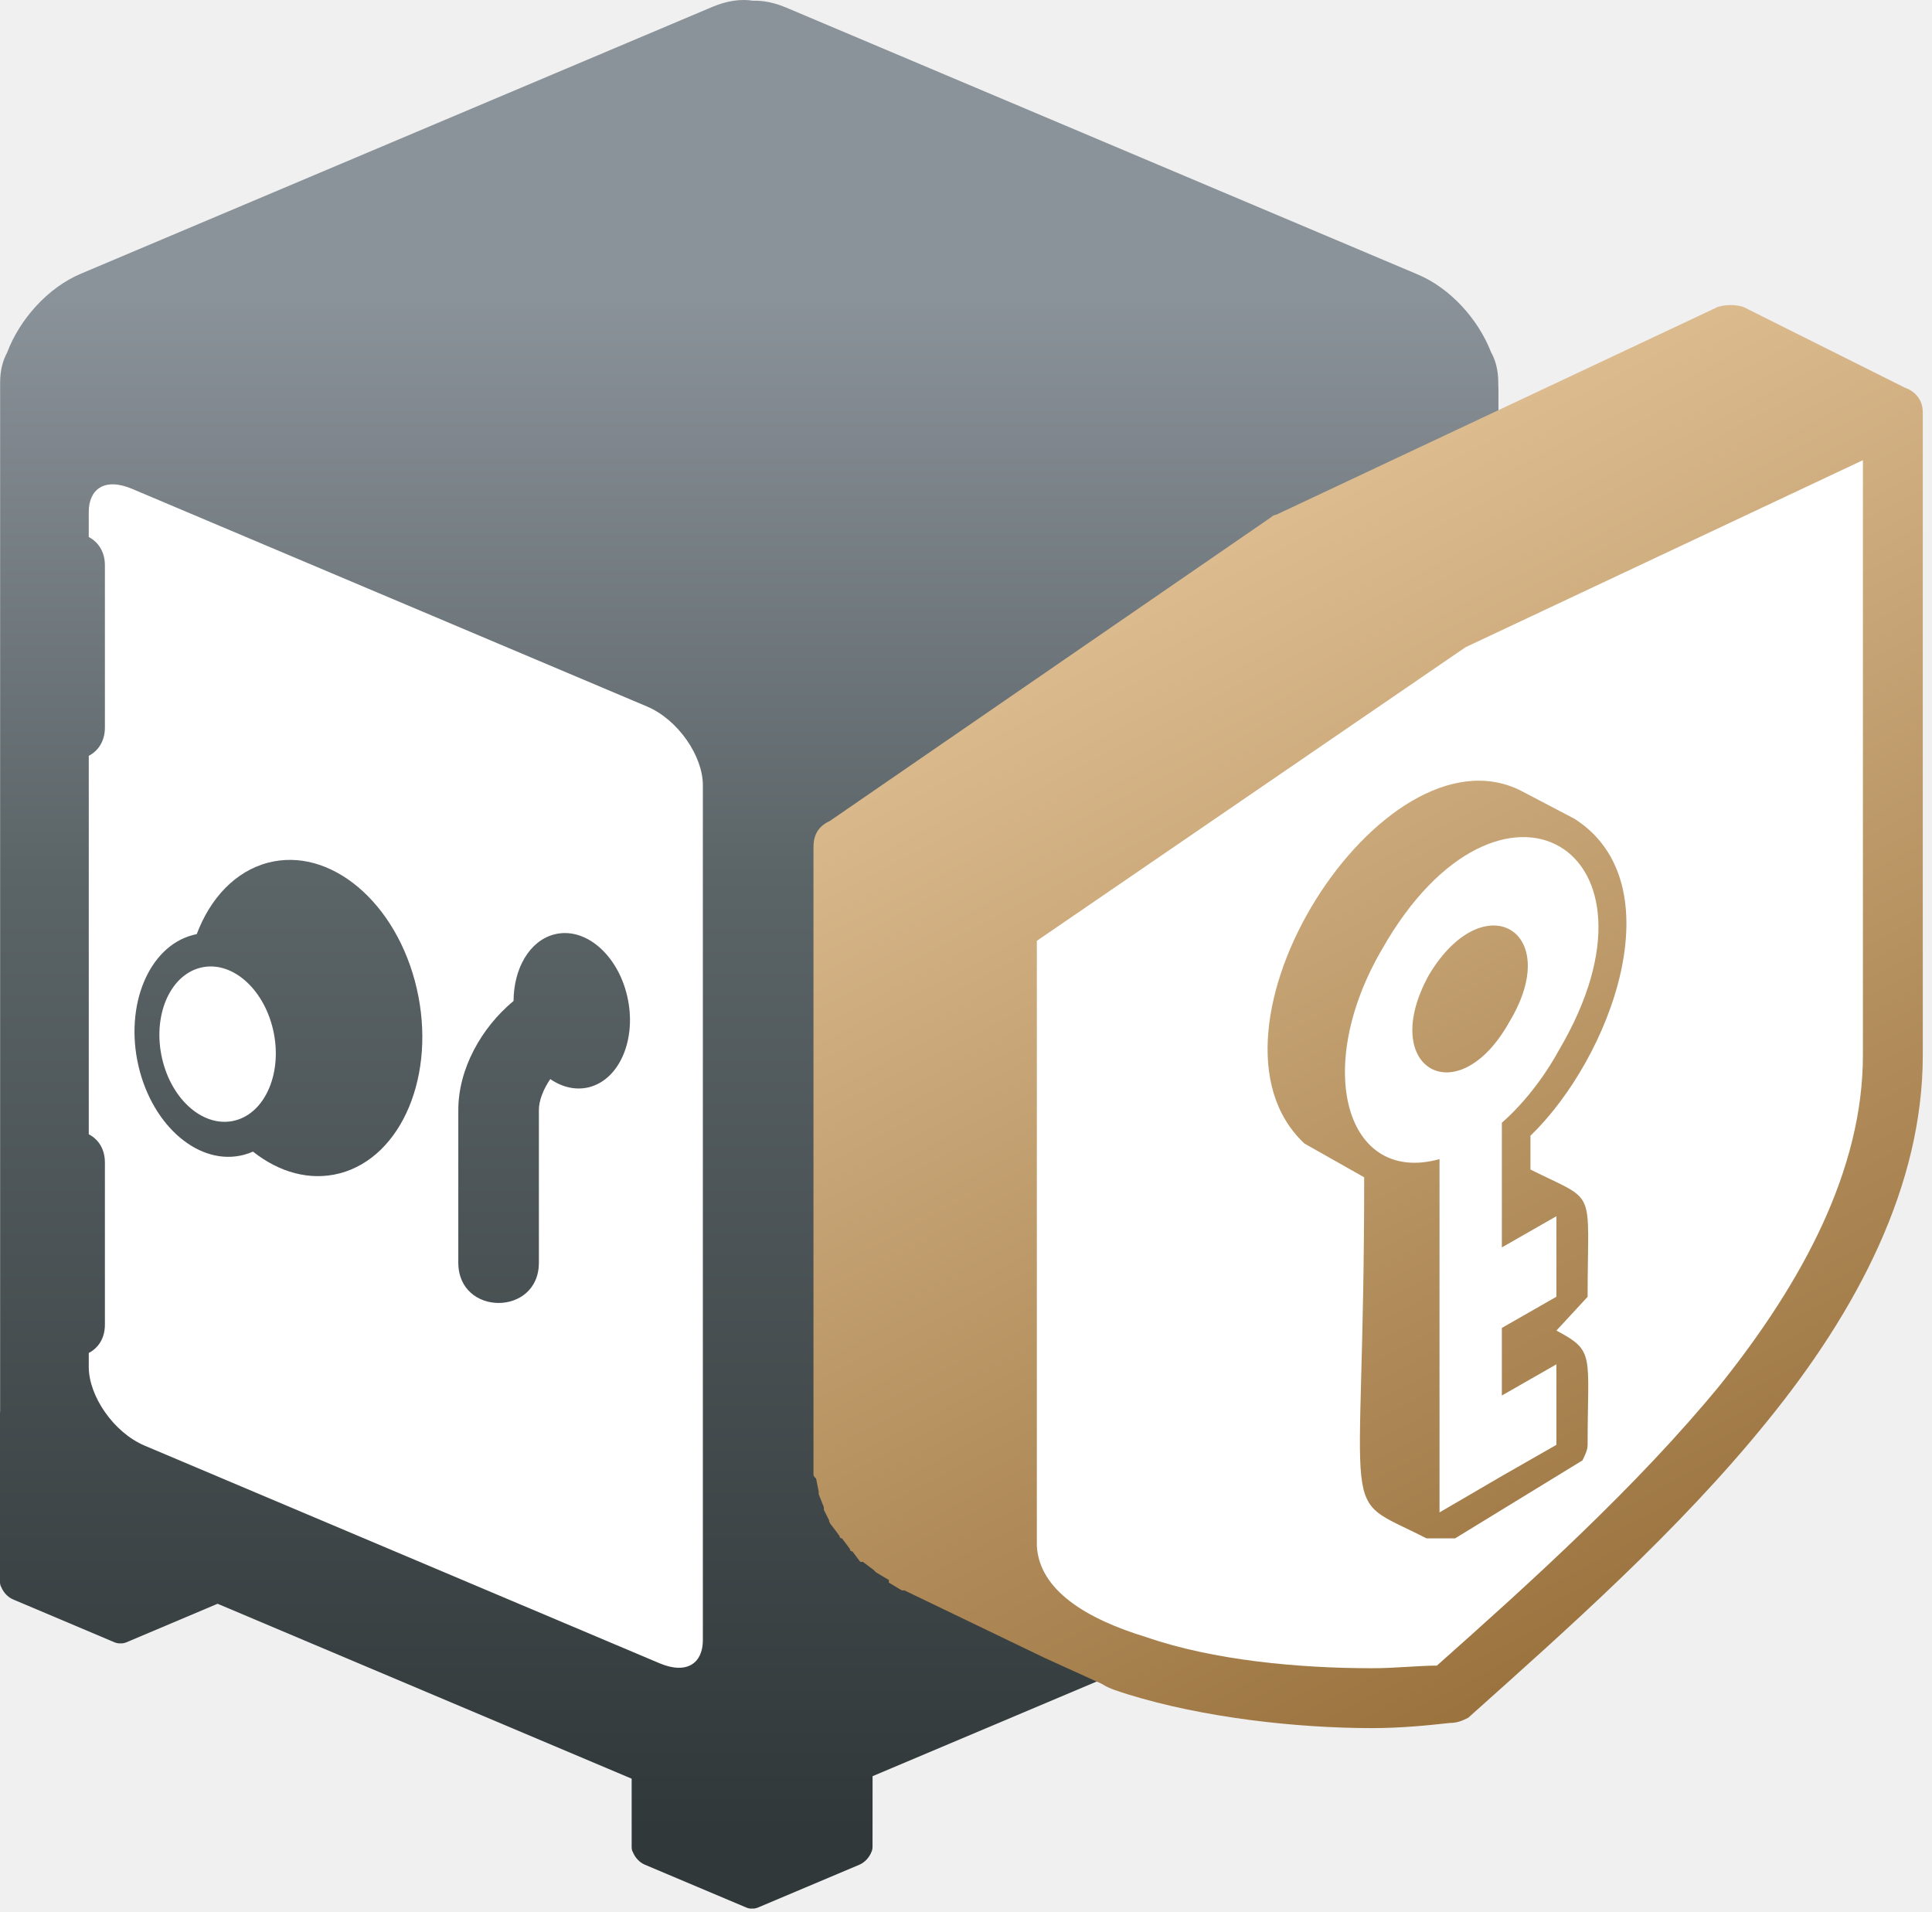
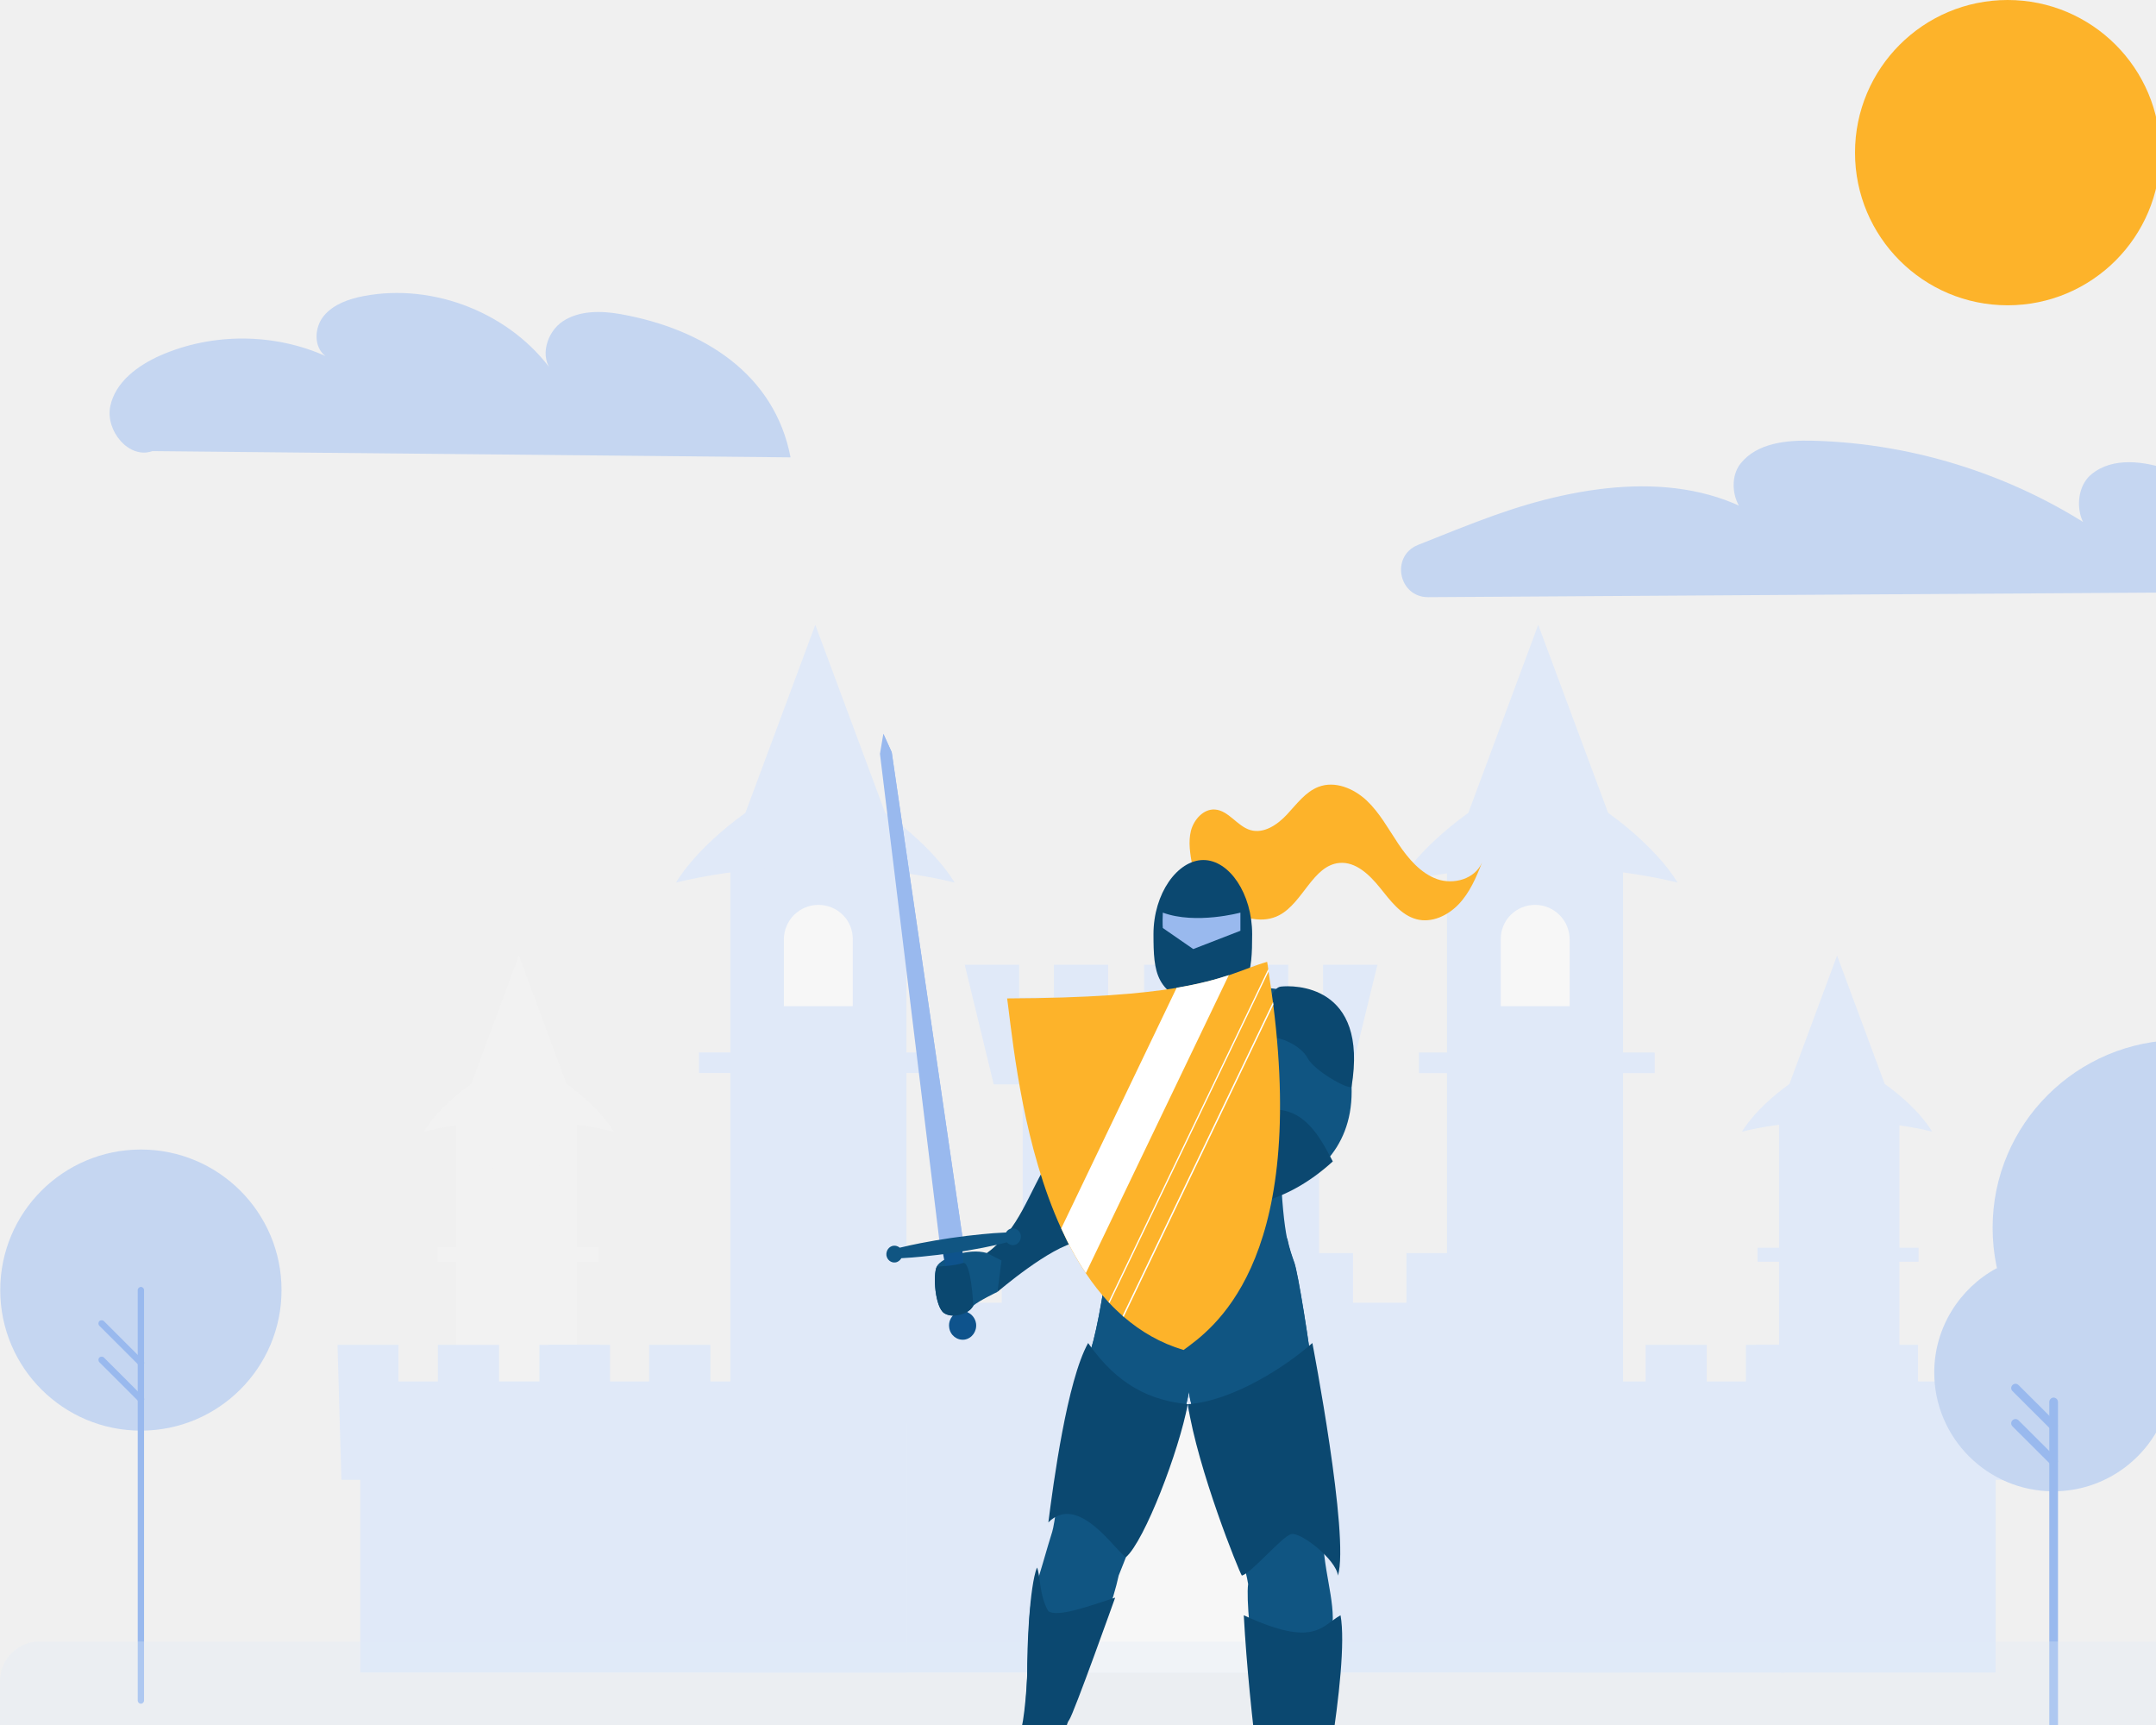
- <svg xmlns="http://www.w3.org/2000/svg" width="95px" height="94px" viewBox="0 0 95 94" version="1.1">
-   <defs>
-     <linearGradient x1="41.864%" y1="14.662%" x2="41.864%" y2="96.717%" id="linearGradient-1">
-       <stop stop-color="#8B939A" offset="0%" />
-       <stop stop-color="#5B6467" offset="37.955%" />
-       <stop stop-color="#31383A" offset="100%" />
-     </linearGradient>
-     <linearGradient x1="39.209%" y1="10.304%" x2="80.387%" y2="111.868%" id="linearGradient-2">
-       <stop stop-color="#E0C094" offset="0%" />
-       <stop stop-color="#8B622C" offset="100%" />
-     </linearGradient>
-   </defs>
-   <g id="Delete-Account" stroke="none" stroke-width="1" fill="none" fill-rule="evenodd">
-     <g id="Settings-Confirm-Password" transform="translate(-291, -168)">
-       <g id="password" transform="translate(291, 168)">
-         <g id="safe">
-           <polygon id="Path-3" fill="#FFFFFF" points="4.364 19.217 40.026 35.096 36.842 86.977 2.418 73.067 2.418 20.802" />
-           <path d="M4.365,26.405 C4.819,26.645 5.158,27.11 5.158,27.801 L5.158,35.771 C5.158,36.46 4.818,36.925 4.365,37.164 L4.365,55.77 C4.819,56.009 5.158,56.472 5.158,57.163 L5.158,65.131 C5.158,65.823 4.818,66.287 4.365,66.525 L4.365,67.213 C4.365,68.644 5.588,70.435 7.111,71.081 L32.431,81.782 C33.805,82.359 34.561,81.748 34.561,80.646 L34.561,38.605 C34.561,37.172 33.339,35.381 31.814,34.738 L6.495,24.037 C5.121,23.457 4.364,24.071 4.364,25.173 L4.364,26.405 L4.365,26.405 Z M10.699,78.856 L6.216,80.751 C6.11,80.794 6.009,80.81 5.923,80.803 C5.835,80.811 5.736,80.794 5.63,80.751 L0.639,78.641 C0.385,78.535 0.167,78.295 0.064,78.038 C0.022,77.971 0,77.886 0,77.787 L0,69.496 L0.006,69.373 L0.006,18.813 C0.006,18.24 0.128,17.747 0.346,17.347 C0.963,15.699 2.353,14.144 3.97,13.461 L35.025,0.34 C35.755,0.032 36.437,-0.06 37.024,0.036 C37.523,0.02 38.079,0.127 38.663,0.375 L69.716,13.496 C71.311,14.169 72.684,15.689 73.315,17.311 C73.545,17.717 73.673,18.222 73.673,18.813 L73.673,18.908 L73.681,19.134 L73.681,69.463 L73.684,77.816 C73.684,77.956 73.664,78.034 73.63,78.097 C73.53,78.361 73.308,78.613 73.048,78.723 L68.053,80.832 C67.947,80.877 67.851,80.894 67.761,80.885 C67.674,80.894 67.575,80.877 67.47,80.832 L62.886,78.896 L42.906,87.334 L42.904,90.774 C42.904,90.911 42.885,90.99 42.852,91.055 C42.752,91.321 42.527,91.57 42.269,91.682 L37.277,93.79 C37.17,93.835 37.072,93.851 36.984,93.842 C36.896,93.852 36.797,93.835 36.692,93.79 L31.699,91.682 C31.446,91.574 31.227,91.334 31.124,91.077 C31.082,91.01 31.06,90.928 31.06,90.824 L31.06,87.457 L10.699,78.856 L10.699,78.856 Z M7.973,52.056 C8.452,54.127 10.062,55.486 11.568,55.091 C13.074,54.697 13.906,52.696 13.427,50.625 C12.947,48.553 11.338,47.193 9.834,47.588 C8.325,47.983 7.493,49.984 7.973,52.056 L7.973,52.056 Z M9.674,45.93 C10.34,44.162 11.571,42.841 13.177,42.419 C16.243,41.615 19.517,44.381 20.491,48.6 C21.467,52.818 19.772,56.888 16.708,57.692 C15.24,58.075 13.726,57.645 12.44,56.624 C12.294,56.689 12.142,56.742 11.986,56.783 C9.817,57.351 7.499,55.394 6.808,52.409 C6.119,49.425 7.318,46.542 9.487,45.974 L9.674,45.93 L9.674,45.93 Z M22.536,62.086 L22.536,54.574 C22.536,52.575 23.653,50.542 25.252,49.217 C25.261,47.619 26.034,46.263 27.247,45.946 C28.753,45.55 30.362,46.911 30.842,48.983 C31.321,51.055 30.489,53.056 28.983,53.453 C28.327,53.624 27.652,53.465 27.059,53.058 C26.708,53.567 26.498,54.127 26.498,54.574 L26.498,62.086 C26.499,64.726 22.536,64.726 22.536,62.086 L22.536,62.086 Z" id="Shape" fill="url(#linearGradient-1)" fill-rule="nonzero" />
-         </g>
-         <g id="shield" transform="translate(40, 15)">
-           <polygon id="Path-2" fill="#FFFFFF" points="31.294 68.161 45.863 53.701 52.867 42.014 52.867 5.566 12.549 19.959 1.676 26.355 1.676 31.64 8.895 58.269 12.549 65.993 24.734 68.161" />
-           <path d="M0.766,25.384 C0.254,25.638 0,26.024 0,26.661 L0,57.447 C0,57.575 0,57.575 0.129,57.701 L0.257,58.341 L0.257,58.47 L0.511,59.109 L0.511,59.238 L0.766,59.749 C0.766,59.878 0.894,60.004 0.894,60.004 L1.277,60.515 C1.277,60.515 1.277,60.643 1.405,60.643 L1.788,61.155 C1.788,61.155 1.788,61.283 1.917,61.283 L2.3,61.795 L2.428,61.795 L2.939,62.177 L3.068,62.306 L3.708,62.689 L3.708,62.817 L4.348,63.2 L4.476,63.2 L11.375,66.522 L14.186,67.799 C14.569,68.053 15.08,68.182 15.463,68.311 C19.168,69.459 23.764,69.97 27.469,69.97 C28.875,69.97 30.152,69.842 31.3,69.716 C31.683,69.716 31.94,69.587 32.194,69.462 C37.048,65.12 42.541,60.263 46.883,54.898 C51.354,49.405 54.547,43.275 54.547,36.887 L54.547,5.335 C54.547,5.207 54.547,4.953 54.419,4.696 C54.29,4.441 54.036,4.184 53.653,4.056 L45.735,0.096 C45.352,-0.032 44.841,-0.032 44.458,0.096 L22.742,10.315 C22.613,10.315 22.487,10.443 22.487,10.443 L0.771,25.39 L0.766,25.384 Z M10.984,31.26 L32.061,16.825 L51.603,7.627 L51.603,36.879 C51.603,42.498 48.666,47.991 44.579,53.102 C40.491,58.084 35.255,62.809 30.655,66.897 C29.761,66.897 28.612,67.026 27.461,67.026 C23.885,67.026 19.668,66.643 16.349,65.492 C13.412,64.598 11.112,63.192 10.984,61.021 L10.984,60.638 L10.984,31.257 L10.984,31.26 Z M34.232,35.222 C31.678,39.821 27.719,37.522 30.272,32.923 C32.955,28.452 36.914,30.751 34.232,35.222 Z M33.849,57.576 L36.531,56.042 L36.531,52.083 L33.849,53.617 L33.849,50.294 L36.531,48.76 L36.531,44.801 L33.849,46.335 L33.849,40.205 C34.872,39.31 35.892,38.033 36.66,36.628 C42.536,26.664 33.723,21.556 27.973,31.646 C24.525,37.522 26.185,43.269 30.784,41.993 L30.784,59.364 L33.849,57.576 Z M30.144,60.641 C25.673,58.342 27.079,60.641 27.079,42.887 L24.142,41.227 C18.266,35.734 27.973,20.534 34.743,23.856 L37.426,25.262 C42.408,28.455 39.214,37.014 35.255,40.845 L35.255,42.505 C38.577,44.165 38.066,43.27 38.066,48.764 L36.532,50.423 C38.449,51.446 38.066,51.572 38.066,56.043 C38.066,56.297 37.937,56.554 37.811,56.808 L31.552,60.639 L30.147,60.639 L30.144,60.641 Z" id="Shape" fill="url(#linearGradient-2)" fill-rule="nonzero" />
-         </g>
-       </g>
-     </g>
-   </g>
+ <svg xmlns="http://www.w3.org/2000/svg" width="250" height="200" viewBox="0 0 250 200" fill="none">
+   <path d="M268.647 68.593C264.853 62.116 258.743 57.013 251.685 54.518C248.645 53.452 244.99 52.948 242.507 54.994C240.024 57.041 240.889 62.284 244.097 62.2C234.194 55.303 222.254 51.406 210.202 51.097C207.19 51.013 203.758 51.349 201.861 53.705C199.936 56.06 201.554 60.714 204.511 60.181C195.417 54.322 183.421 56.116 173.239 59.761C170.282 60.826 167.352 62.004 164.423 63.181C161.215 64.471 162.164 69.266 165.623 69.237L268.647 68.593Z" fill="#C5D6F1" />
+   <path d="M17.669 52.304C14.962 53.276 12.2 49.942 12.786 47.108C13.372 44.274 15.995 42.357 18.645 41.19C24.644 38.578 31.759 38.606 37.731 41.273C36.336 40.218 36.447 37.939 37.563 36.606C38.679 35.272 40.437 34.661 42.167 34.327C50.343 32.771 59.3 36.356 64.099 43.135C62.508 41.468 63.373 38.495 65.271 37.245C67.168 35.994 69.679 36.022 71.912 36.411C81.594 38.134 89.825 43.385 91.667 53.026L17.669 52.304Z" fill="#C5D6F1" />
+   <path d="M232.797 35.396C242.571 35.396 250.495 27.472 250.495 17.698C250.495 7.924 242.571 0 232.797 0C223.023 0 215.099 7.924 215.099 17.698C215.099 27.472 223.023 35.396 232.797 35.396Z" fill="#FDB32A" />
+   <rect x="66.891" y="193.762" width="13.962" height="66.321" transform="rotate(-180 66.8909 193.762)" fill="#F2F2F2" />
+   <rect x="69.403" y="146.265" width="18.672" height="1.629" transform="rotate(-180 69.4028 146.265)" fill="#F2F2F2" />
+   <path d="M54.643 125.673L60.166 110.786L65.689 125.673C69.81 128.651 71.184 131.207 71.184 131.207C71.184 131.207 66.614 129.971 60.166 129.887C53.689 129.971 49.148 131.207 49.148 131.207C49.148 131.207 50.521 128.623 54.643 125.673Z" fill="#F2F2F2" />
+   <path d="M59.913 132.949C61.427 132.949 62.633 134.185 62.633 135.673V140.954H57.166V135.673C57.194 134.185 58.427 132.949 59.913 132.949Z" fill="#F2F2F2" />
+   <rect x="84.697" y="96.853" width="20.41" height="97.08" fill="#E0E9F8" />
+   <rect x="118.593" y="117.724" width="34.372" height="76.18" fill="#E0E9F8" />
+   <rect x="66.278" y="161.151" width="24.924" height="32.753" fill="#E0E9F8" />
+   <path d="M87.052 155.926V160.168H82.37V155.926H75.277V160.168H70.735V155.926H63.642L64.119 171.573H69.726H70.735H75.277H76.819H81.754H82.37H87.052H88.819H89.968L94.145 155.926H87.052Z" fill="#E0E9F8" />
+   <rect x="41.774" y="161.151" width="24.924" height="32.753" fill="#E0E9F8" />
+   <path d="M62.549 155.926V160.168H57.867V155.926H50.773V160.168H46.204V155.926H39.138L39.587 171.573H45.194H46.204H50.773H52.287H57.222H57.867H62.549H64.315H65.436L69.614 155.926H62.549Z" fill="#E0E9F8" />
+   <rect x="206.29" y="127.443" width="13.962" height="66.321" fill="#E0E9F8" />
+   <rect x="203.795" y="144.662" width="18.672" height="1.629" fill="#E0E9F8" />
+   <path d="M218.542 125.673L213.019 110.786L207.496 125.673C203.375 128.651 202.001 131.207 202.001 131.207C202.001 131.207 206.571 129.971 213.019 129.887C219.496 129.971 224.037 131.207 224.037 131.207C224.037 131.207 222.664 128.623 218.542 125.673Z" fill="#E0E9F8" />
+   <path d="M213.272 132.949C211.758 132.949 210.552 134.185 210.552 135.673V140.954H216.019V135.673C215.991 134.185 214.757 132.949 213.272 132.949Z" fill="#E0E9F8" />
+   <rect x="206.909" y="193.925" width="24.924" height="32.753" transform="rotate(-180 206.909 193.925)" fill="#E0E9F8" />
+   <path d="M186.132 155.926V160.168H190.815V155.926H197.908V160.168H202.45V155.926H209.543L209.066 171.573H203.459H202.45H197.908H196.366H191.431H190.815H186.132H184.366H183.217L179.039 155.926H186.132Z" fill="#E0E9F8" />
+   <rect x="231.408" y="193.925" width="24.924" height="32.753" transform="rotate(-180 231.408 193.925)" fill="#E0E9F8" />
+   <path d="M210.636 155.926V160.168H215.318V155.926H222.411V160.168H226.981V155.926H234.046L233.598 171.573H227.99H226.981H222.411H220.897H215.963H215.318H210.636H208.87H207.748L203.571 155.926H210.636Z" fill="#E0E9F8" />
+   <rect x="81.053" y="122.022" width="27.335" height="2.388" fill="#E0E9F8" />
+   <path d="M163.087 145.28V151.039H156.891V145.28H147.246V151.039H140.882V145.28H136.536H136.508H132.135V151.039H125.77V145.28H116.154V151.039H109.958V145.28H100.313L105.108 165.028V193.904H136.508H136.536H167.909V165.028L172.703 145.28H163.087Z" fill="#E0E9F8" />
+   <path d="M153.414 111.853V115.645H149.377V111.853H143.069V115.645H138.919V111.853H135.779H132.667V115.645H128.49V111.853H122.21V115.645H118.173V111.853H111.865L115.229 125.729H117.275H118.173H122.21H123.556H127.929H128.49H132.667H134.237H135.247L135.779 123.679L136.34 125.729H137.349H138.919H143.069H143.63H148.031H149.377H153.414H154.311H156.33L159.722 111.853H153.414Z" fill="#E0E9F8" />
+   <path d="M102.64 94.24L94.538 72.442L86.436 94.24C80.408 98.594 78.389 102.33 78.389 102.33C78.389 102.33 85.062 100.533 94.538 100.42C104.014 100.533 110.687 102.33 110.687 102.33C110.687 102.33 108.668 98.594 102.64 94.24Z" fill="#E0E9F8" />
+   <rect x="188.201" y="193.902" width="20.41" height="97.08" transform="rotate(-180 188.201 193.902)" fill="#E0E9F8" />
+   <rect x="191.875" y="124.419" width="27.335" height="2.388" transform="rotate(-180 191.875 124.419)" fill="#E0E9F8" />
+   <path d="M170.264 94.24L178.366 72.442L186.469 94.24C192.497 98.594 194.515 102.33 194.515 102.33C194.515 102.33 187.843 100.533 178.366 100.42C168.89 100.533 162.218 102.33 162.218 102.33C162.218 102.33 164.236 98.594 170.264 94.24Z" fill="#E0E9F8" />
+   <path d="M94.903 104.915C92.688 104.915 90.893 106.712 90.893 108.932V116.656H98.884V108.932C98.912 106.684 97.117 104.915 94.903 104.915Z" fill="#F7F7F7" />
+   <path d="M135.863 123.229C132.92 123.229 130.509 125.617 130.509 128.595V138.904H141.19V128.595C141.218 125.617 138.807 123.229 135.863 123.229Z" fill="#F7F7F7" />
+   <path d="M178.002 104.915C180.217 104.915 182.011 106.712 182.011 108.932V116.656H174.021V108.932C173.993 106.684 175.787 104.915 178.002 104.915Z" fill="#F7F7F7" />
+   <path d="M135.779 163.511C128.995 163.511 123.471 168.174 123.471 173.904V193.932H148.087V173.904C148.087 168.146 142.592 163.511 135.779 163.511Z" fill="#F7F7F7" />
+   <path d="M16.337 165.871C25.343 165.871 32.645 158.575 32.645 149.575C32.645 140.575 25.343 133.279 16.337 133.279C7.33 133.279 0.028 140.575 0.028 149.575C0.028 158.575 7.33 165.871 16.337 165.871Z" fill="#C5D6F1" />
+   <path d="M16.337 197.534C16.14 197.534 15.97 197.365 15.97 197.168V149.575C15.97 149.378 16.14 149.209 16.337 149.209C16.534 149.209 16.703 149.378 16.703 149.575V197.168C16.703 197.365 16.534 197.534 16.337 197.534Z" fill="#99B9EE" />
+   <path d="M16.337 158.384C16.252 158.384 16.14 158.356 16.083 158.272L11.52 153.712C11.379 153.572 11.379 153.318 11.52 153.178C11.661 153.037 11.915 153.037 12.055 153.178L16.618 157.737C16.759 157.878 16.759 158.131 16.618 158.272C16.534 158.356 16.449 158.384 16.337 158.384Z" fill="#99B9EE" />
+   <path d="M16.337 162.606C16.252 162.606 16.14 162.578 16.083 162.494L11.52 157.934C11.379 157.793 11.379 157.54 11.52 157.399C11.661 157.259 11.915 157.259 12.055 157.399L16.618 161.959C16.759 162.1 16.759 162.353 16.618 162.494C16.534 162.578 16.449 162.606 16.337 162.606Z" fill="#99B9EE" />
+   <path d="M231.532 147.033C227.236 149.357 224.287 153.921 224.287 159.129C224.287 166.717 230.465 172.905 238.103 172.905C243.971 172.905 248.998 169.237 250.991 164.057L231.532 147.033Z" fill="#C5D6F1" />
+   <path d="M252.901 164.141C264.966 164.141 274.747 154.388 274.747 142.357C274.747 130.325 264.966 120.572 252.901 120.572C240.835 120.572 231.054 130.325 231.054 142.357C231.054 154.388 240.835 164.141 252.901 164.141Z" fill="#C5D6F1" />
+   <path d="M252.901 202.977C253.182 202.977 253.406 202.753 253.406 202.473V142.357C253.406 142.077 253.182 141.853 252.901 141.853C252.62 141.853 252.395 142.077 252.395 142.357V202.473C252.395 202.753 252.62 202.977 252.901 202.977Z" fill="#99B9EE" />
+   <path d="M252.901 154.145C253.041 154.145 253.153 154.089 253.266 154.005L259.387 147.901C259.584 147.705 259.584 147.397 259.387 147.201C259.191 147.005 258.882 147.005 258.685 147.201L252.536 153.277C252.339 153.473 252.339 153.781 252.536 153.977C252.62 154.089 252.76 154.145 252.901 154.145Z" fill="#99B9EE" />
+   <path d="M252.901 159.801C253.041 159.801 253.153 159.745 253.266 159.661L259.387 153.557C259.584 153.361 259.584 153.053 259.387 152.857C259.191 152.661 258.882 152.661 258.685 152.857L252.536 158.961C252.339 159.157 252.339 159.465 252.536 159.661C252.62 159.745 252.76 159.801 252.901 159.801Z" fill="#99B9EE" />
+   <path d="M238.215 202.977C238.468 202.921 238.636 202.697 238.636 202.445V162.573C238.636 162.293 238.44 162.069 238.159 162.041C237.878 162.013 237.625 162.265 237.625 162.545V202.473C237.625 202.781 237.878 203.033 238.215 202.977Z" fill="#99B9EE" />
+   <path d="M238.102 165.821C238.243 165.821 238.355 165.765 238.467 165.681C238.664 165.485 238.664 165.177 238.467 164.981L234.059 160.585C233.862 160.389 233.553 160.389 233.357 160.585C233.16 160.781 233.16 161.089 233.357 161.285L237.765 165.681C237.85 165.765 237.99 165.821 238.102 165.821Z" fill="#99B9EE" />
+   <path d="M238.102 169.909C238.243 169.909 238.355 169.853 238.467 169.769C238.664 169.573 238.664 169.265 238.467 169.069L234.059 164.673C233.862 164.477 233.553 164.477 233.357 164.673C233.16 164.869 233.16 165.177 233.357 165.373L237.765 169.769C237.85 169.853 237.99 169.909 238.102 169.909Z" fill="#99B9EE" />
+   <path d="M4.59 190.317H266.78C269.299 190.317 271.37 192.33 271.37 194.839V227.544C271.37 230.025 269.327 232.066 266.78 232.066H4.59C2.071 232.066 0 230.053 0 227.544V194.839C0.028 192.357 2.071 190.317 4.59 190.317Z" fill="#E0E9F8" fill-opacity="0.3" />
+   <path d="M138.251 100.37C138.008 99.019 137.765 97.63 138.101 96.298C138.456 94.984 139.576 93.764 140.883 93.858C142.469 93.971 143.459 95.791 144.989 96.241C146.539 96.692 148.107 95.641 149.227 94.44C150.347 93.239 151.373 91.812 152.885 91.231C154.789 90.499 156.955 91.4 158.467 92.807C159.979 94.233 160.987 96.11 162.144 97.837C163.301 99.563 164.739 101.252 166.643 101.928C168.547 102.603 171.029 101.928 171.851 99.995C171.179 101.74 170.413 103.504 169.144 104.836C167.875 106.169 166.008 107.032 164.272 106.582C162.443 106.113 161.211 104.405 159.997 102.904C158.784 101.402 157.197 99.882 155.312 100.051C152.232 100.332 151.093 104.668 148.331 106.113C146.501 107.07 144.224 106.563 142.507 105.381C140.808 104.198 139.557 102.416 138.344 100.689" fill="#FDB32A" />
+   <path d="M119.323 202.217C117.456 204.263 115.739 205.67 114.469 206.214C113.2 206.759 110.587 209.105 111.856 210.137C113.125 211.15 115.888 211.469 117.381 210.681C118.875 209.893 119.995 209.273 120.965 209.123C121.936 208.973 122.795 208.26 123.523 208.035C124.251 207.81 122.683 203.174 122.683 203.174L119.323 202.217Z" fill="#0E538C" />
+   <path d="M151.187 211.582C152.624 214.678 157.944 221.678 157.347 222.748C156.749 223.818 154.808 227.627 148.891 221.96C147.117 219.745 147.901 218.976 146.968 218.3C146.539 217.625 146.464 213.646 147.397 212.933C148.331 212.22 151.187 211.582 151.187 211.582Z" fill="#0E538C" />
+   <path d="M154.547 187.56C154.584 191.032 151.56 210.718 151.485 213.627C148.368 213.627 147.845 213.627 147.845 213.627C147.845 213.627 148.237 206.965 147.547 205.52C146.856 204.075 144.261 187.129 144.728 183.657C144.224 180.41 141.387 172.791 139.539 167.292C138.587 164.458 137.877 162.188 137.877 161.362C137.411 163.689 136.851 165.584 136.272 167.142C134.685 171.458 132.987 173.129 132.595 174.161C131.792 177.727 130.28 181.217 129.72 182.662C128.469 188.461 124.064 197.713 123.504 200.622C123.373 203.944 123.373 203.944 123.373 203.944C123.373 203.944 120.611 205.389 118.128 202.198C119.509 198.877 118.931 187.279 119.715 185.121C120.48 182.944 121.451 179.322 122.011 177.595C122.571 175.85 123.952 161.531 126.155 157.477C127.013 155.357 127.853 150.552 128.507 145.879C129.328 140.024 129.888 134.357 129.888 134.357L148.443 134.694C148.629 139.424 148.909 141.938 149.245 143.609C149.507 144.847 149.787 145.617 150.085 146.461C150.496 147.625 151.747 155.094 152.624 162.281C153.277 167.555 153.707 172.66 153.483 174.987C152.941 180.466 154.509 184.07 154.547 187.56Z" fill="#105582" />
+   <path d="M121.936 134C119.099 138.542 118.296 142.445 114.432 145.279C115.085 146.424 115.664 149.783 115.664 149.783C115.664 149.783 121.787 144.509 124.997 143.984C124.997 139.086 121.936 134 121.936 134Z" fill="#0B4870" />
+   <path d="M145.195 108.308C145.195 112.831 144.933 115.402 140.341 116.603C139.968 116.697 139.595 116.716 139.221 116.603C134.013 115.271 133.752 112.85 133.752 108.308C133.752 103.598 136.533 99.713 139.539 99.713C142.544 99.713 145.195 103.617 145.195 108.308Z" fill="#0B4870" />
+   <path d="M152.624 162.244L139.539 167.273C138.587 164.44 137.877 162.169 137.877 161.343C137.411 163.67 136.851 165.566 136.272 167.123L126.155 157.44C127.013 155.319 127.853 150.515 128.507 145.842C133.584 149.389 143.776 145.917 149.264 143.571C149.525 144.81 149.805 145.579 150.104 146.424C150.496 147.568 151.747 155.056 152.624 162.244Z" fill="#105582" />
+   <path d="M144.317 114.051C152.083 115.853 156.731 112.944 156.731 126.568C156.731 140.193 138.475 141.657 132.763 136.627C133.08 134.357 132.763 133.231 132.763 133.231C132.763 133.231 151.784 133.062 147.155 122.684C141.107 118.911 144.317 114.051 144.317 114.051Z" fill="#105582" />
+   <path d="M156.712 126.043C156.096 126.231 152.381 124.11 151.616 122.665C150.851 121.201 148.219 120.075 147.435 120.394C146.352 118.611 147.117 114.558 148.517 114.389C149.917 114.22 158.728 114.032 156.712 126.043Z" fill="#0B4870" />
+   <path d="M154.547 134.657C153.464 132.705 151.765 128.82 148.051 128.651C147.117 129.139 141.704 133.024 132.128 132.874C132.445 134 132.595 135.145 132.277 136.759C132.744 137.735 143.72 144.547 154.547 134.657Z" fill="#0B4870" />
+   <path d="M137.243 156.52C134.592 155.732 132.296 154.399 130.299 152.673C130.261 152.635 130.224 152.598 130.168 152.56C129.645 152.091 129.141 151.622 128.656 151.097C128.619 151.059 128.581 151.021 128.544 150.984C127.592 149.952 126.715 148.826 125.912 147.625C124.829 146.011 123.877 144.265 123.056 142.445C118.763 133.062 117.549 121.764 116.896 116.622C116.859 116.303 116.821 116.021 116.784 115.759C126.379 115.721 132.352 115.215 136.44 114.539C139.109 114.089 140.957 113.582 142.488 113.075C144.168 112.512 145.437 111.949 146.931 111.517C146.987 111.799 147.024 112.099 147.061 112.381C147.08 112.475 147.08 112.568 147.099 112.662C147.099 112.719 147.117 112.775 147.117 112.831C147.304 113.976 147.453 115.102 147.603 116.19C147.621 116.284 147.621 116.378 147.64 116.472C151.448 146.78 140.397 154.193 137.243 156.52Z" fill="#FDB32A" />
+   <path d="M116.131 146.142L115.664 149.783C115.664 149.783 113.536 150.796 112.864 151.378C112.789 151.528 112.677 151.697 112.509 151.828C111.8 152.448 110.363 152.804 109.485 152.241C108.421 151.547 108.16 147.794 108.627 146.836C109.093 145.879 112.248 144.641 114.432 145.279L116.131 146.142Z" fill="#105582" />
+   <path d="M152.176 155.713C149.133 158.416 142.936 162.45 137.728 162.807C138.904 170.426 143.645 182.137 144 182.681C145.139 182.362 148.611 178.196 149.693 177.877C150.757 177.539 154.92 180.786 155.144 182.681C156.507 178.102 152.176 155.713 152.176 155.713Z" fill="#0B4870" />
+   <path d="M155.443 187.279C153.203 188.517 152.456 191.088 144.224 187.279C144.859 199.027 146.949 212.989 147.173 213.965C149.208 213.965 152.437 213.627 152.437 213.627C152.437 213.627 156.563 193.472 155.443 187.279Z" fill="#0B4870" />
+   <path d="M126.173 155.713C129.645 160.686 133.472 162.375 137.728 162.807C136.72 168.212 132.725 178.646 130.56 180.542C129.403 179.922 125.072 173.016 121.563 176.507C122.141 171.984 123.728 160.105 126.173 155.713Z" fill="#0B4870" />
+   <path d="M129.309 185.233C125.893 186.359 122.645 187.504 121.563 186.81C120.48 184.971 120.648 182.531 120.237 181.743C119.397 183.92 119.061 190.845 119.117 194.335C118.893 198.126 118.483 201.673 117.736 202.067C118.632 202.724 120.555 205.727 123.392 203.887C123.467 202.105 123.448 200.097 123.971 199.421C124.493 198.745 129.309 185.233 129.309 185.233Z" fill="#0B4870" />
+   <path d="M143.832 105.812C143.832 105.812 138.661 107.22 134.835 105.812C134.779 107.22 134.835 107.595 134.835 107.595L138.363 110.035L143.832 107.914V105.812Z" fill="#99B9EE" />
+   <path d="M111.763 144.509L109.056 144.903L102.037 87.402L102.429 85.075L103.4 87.215L111.763 144.509Z" fill="#99B9EE" />
+   <path d="M111.763 144.509L110.419 144.697L102.429 85.075L103.4 87.215L111.763 144.509Z" fill="#99B9EE" />
+   <path d="M112.192 152.148L111.557 144.528L109.261 144.866L110.661 152.373C110.232 152.729 109.971 153.292 110.064 153.912C110.176 154.812 110.979 155.432 111.837 155.319C112.696 155.188 113.293 154.362 113.181 153.461C113.088 152.842 112.696 152.373 112.192 152.148Z" fill="#0E538C" />
+   <path d="M117.325 142.426C117.027 142.464 116.784 142.652 116.653 142.895C115.701 142.933 114.749 143.008 113.816 143.102C112.621 143.215 111.445 143.365 110.269 143.534C109.093 143.702 107.917 143.909 106.741 144.134C105.939 144.284 105.136 144.472 104.333 144.66C104.128 144.491 103.867 144.397 103.587 144.434C103.083 144.509 102.728 144.997 102.784 145.542C102.859 146.067 103.325 146.442 103.829 146.367C104.128 146.33 104.371 146.123 104.52 145.879C105.323 145.842 106.125 145.767 106.928 145.692C108.123 145.579 109.299 145.429 110.475 145.26C111.651 145.091 112.827 144.885 114.003 144.66C114.917 144.472 115.832 144.284 116.747 144.04C116.952 144.265 117.251 144.397 117.568 144.359C118.072 144.284 118.427 143.796 118.371 143.252C118.315 142.727 117.829 142.351 117.325 142.426Z" fill="#105582" />
+   <path d="M112.864 151.397L112.509 151.847C111.8 152.467 110.363 152.823 109.485 152.26C108.421 151.566 108.16 147.812 108.627 146.855C108.627 146.855 110.661 146.78 111.632 146.442C112.603 146.067 112.864 151.397 112.864 151.397Z" fill="#0B4870" />
+   <path d="M142.488 113.056L125.912 147.606C124.829 145.992 123.877 144.247 123.056 142.426L136.44 114.52C139.109 114.07 140.957 113.563 142.488 113.056Z" fill="white" />
+   <path fill-rule="evenodd" clip-rule="evenodd" d="M128.544 150.965L147.061 112.362C147.08 112.456 147.099 112.55 147.099 112.625L128.656 151.078L128.544 150.965ZM130.168 152.56L147.621 116.172C147.621 116.252 147.635 116.332 147.65 116.424C147.653 116.439 147.656 116.455 147.659 116.472L130.299 152.673C130.243 152.635 130.205 152.598 130.168 152.56Z" fill="white" />
</svg>
